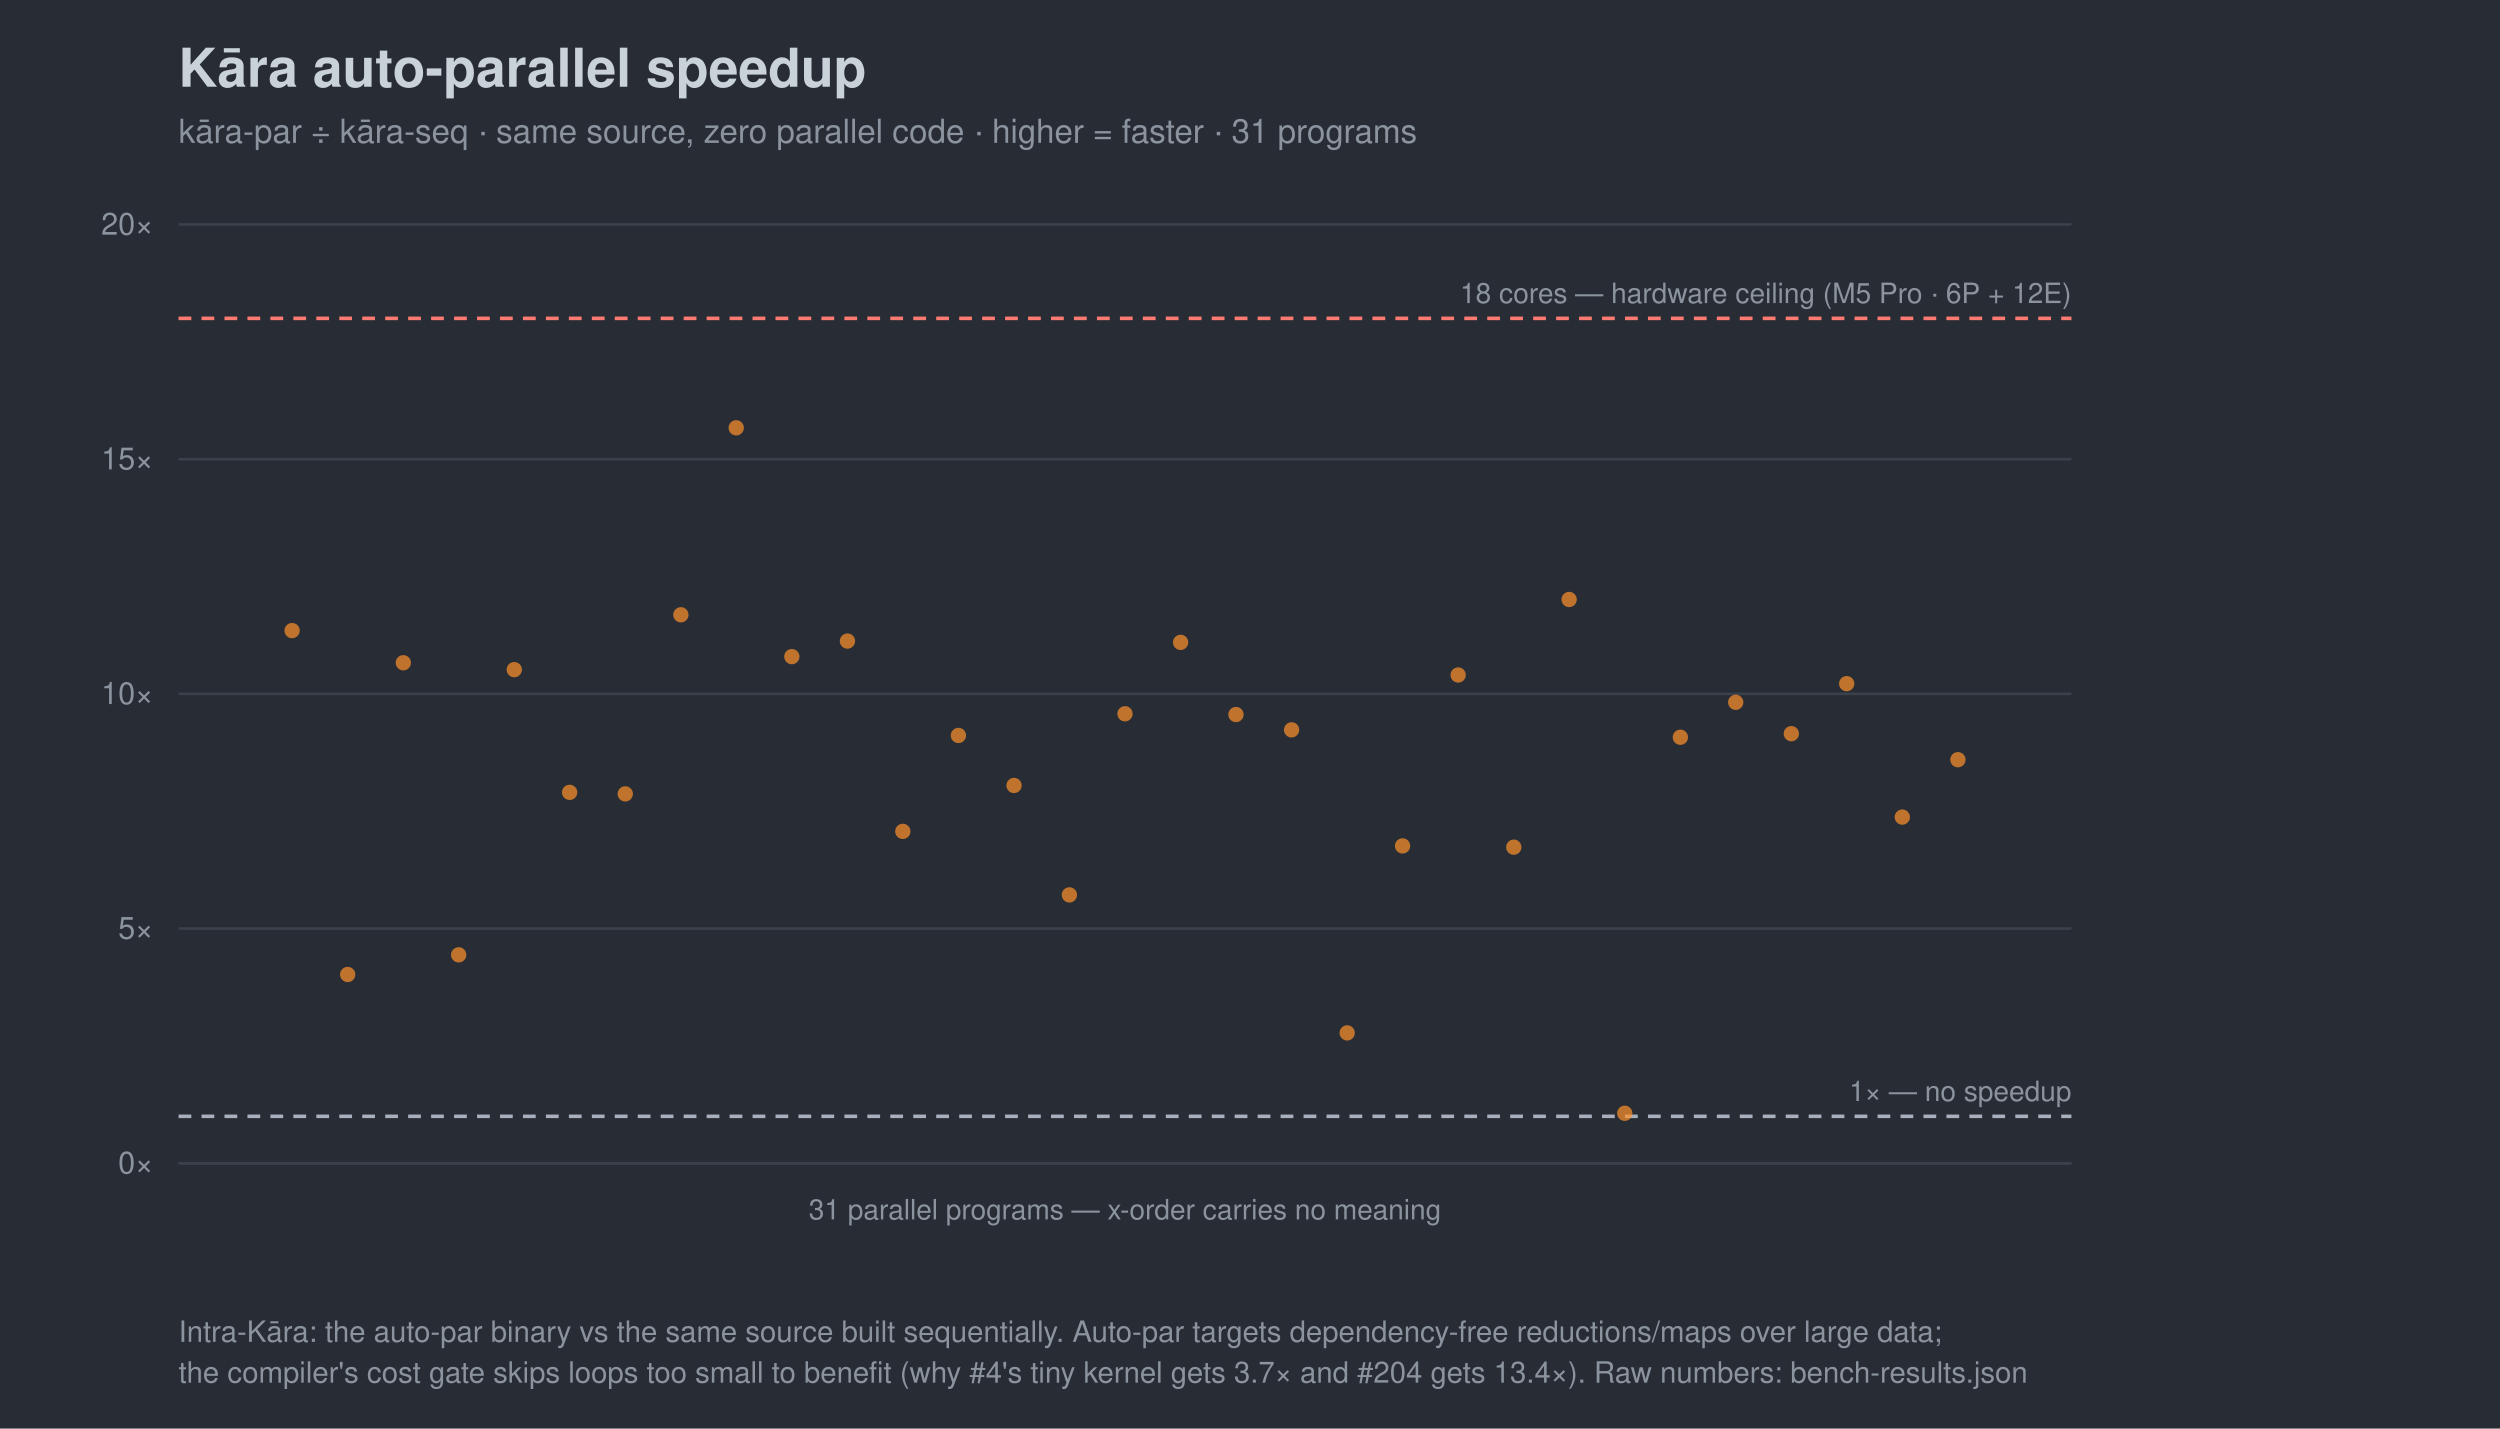
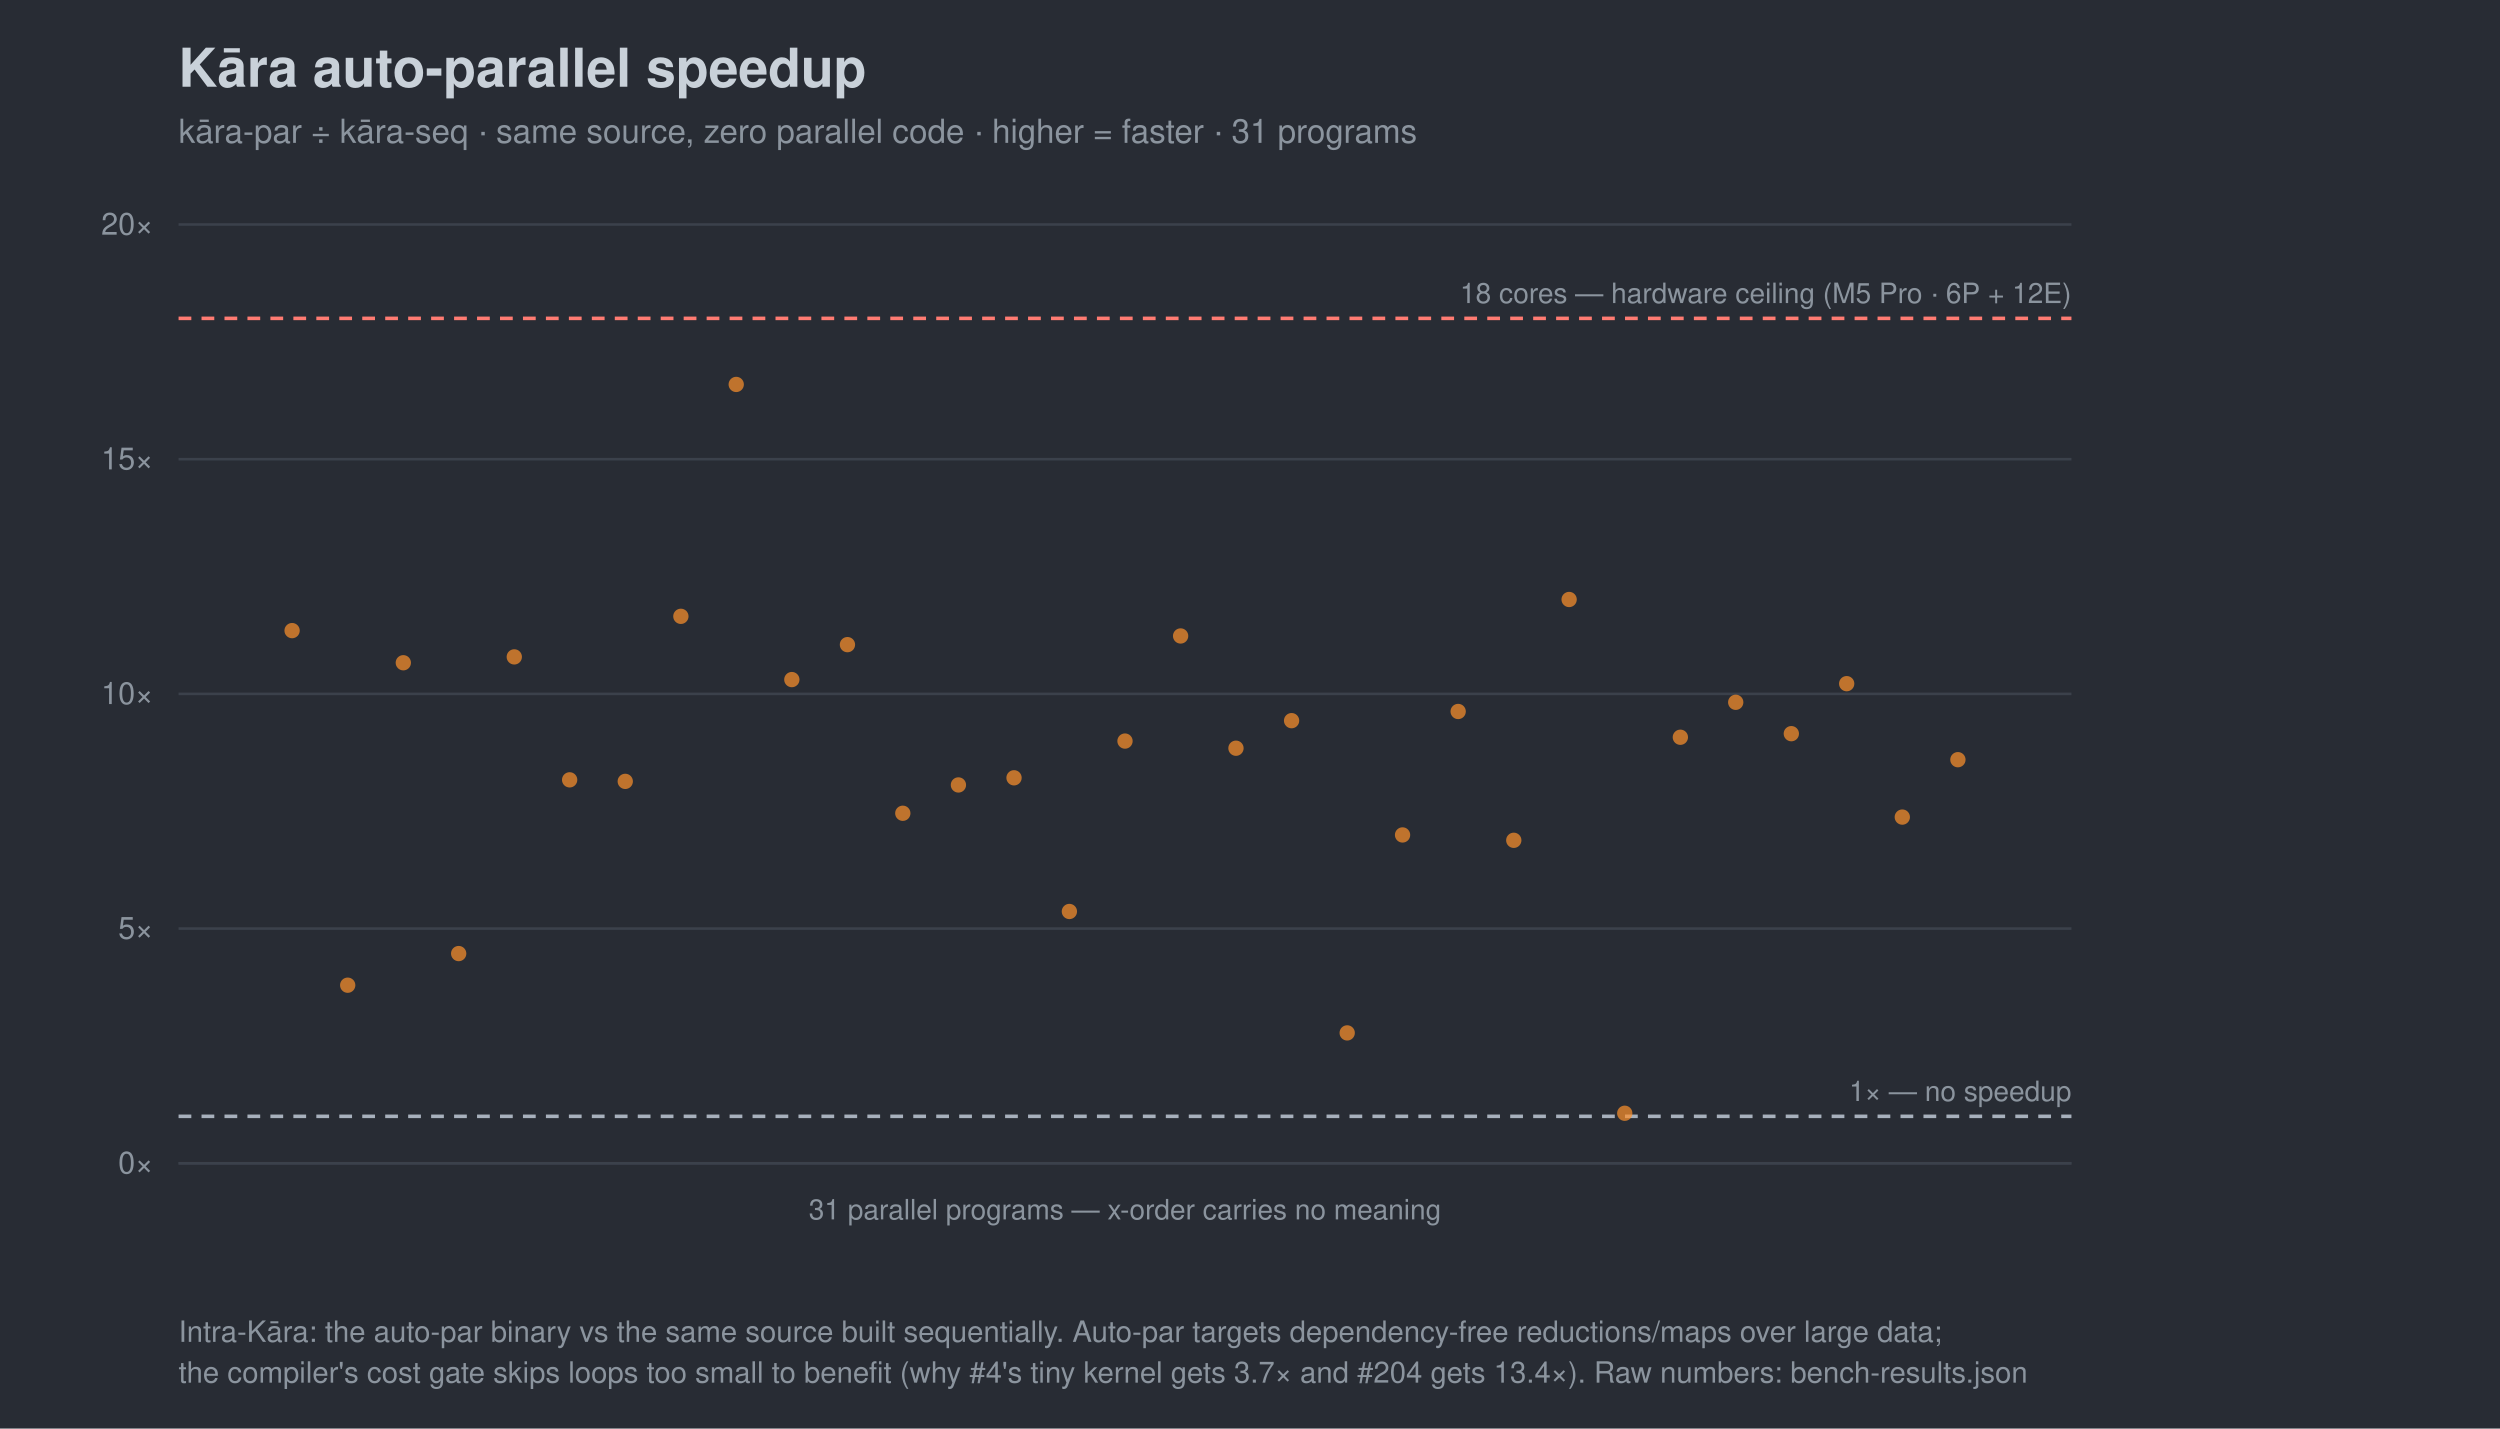
<svg xmlns="http://www.w3.org/2000/svg" width="980" height="560" viewBox="0 0 980 560" font-family="-apple-system,Segoe UI,Helvetica,Arial,sans-serif">
  <rect width="980" height="560" fill="#282c34" />
  <text x="70" y="34" font-size="21" font-weight="700" fill="#c9d1d9">Kāra auto-parallel speedup</text>
  <text x="70" y="56" font-size="13" fill="#8b949e">kāra-par ÷ kāra-seq · same source, zero parallel code · higher = faster · 31 programs</text>
  <line x1="70" y1="456.0" x2="812" y2="456.0" stroke="#3b414b" />
  <text x="60" y="460.0" font-size="12" text-anchor="end" fill="#8b949e">0×</text>
  <line x1="70" y1="364.0" x2="812" y2="364.0" stroke="#3b414b" />
  <text x="60" y="368.0" font-size="12" text-anchor="end" fill="#8b949e">5×</text>
  <line x1="70" y1="272.0" x2="812" y2="272.0" stroke="#3b414b" />
  <text x="60" y="276.0" font-size="12" text-anchor="end" fill="#8b949e">10×</text>
  <line x1="70" y1="180.0" x2="812" y2="180.0" stroke="#3b414b" />
  <text x="60" y="184.0" font-size="12" text-anchor="end" fill="#8b949e">15×</text>
  <line x1="70" y1="88.0" x2="812" y2="88.0" stroke="#3b414b" />
  <text x="60" y="92.0" font-size="12" text-anchor="end" fill="#8b949e">20×</text>
  <line x1="70" y1="437.6" x2="812" y2="437.6" stroke="#a7b0bc" stroke-width="1.4" stroke-dasharray="5 4" />
  <text x="812" y="431.6" font-size="11" text-anchor="end" fill="#8b949e">1× — no speedup</text>
  <line x1="70" y1="124.8" x2="812" y2="124.8" stroke="#ff7b72" stroke-width="1.4" stroke-dasharray="5 4" />
  <text x="812" y="118.8" font-size="11" text-anchor="end" fill="#8b949e">18 cores — hardware ceiling (M5 Pro · 6P + 12E)</text>
  <line x1="70" y1="456" x2="812" y2="456" stroke="#3b414b" />
  <text x="441.0" y="478" font-size="11" text-anchor="middle" fill="#8b949e">31 parallel programs — x-order carries no meaning</text>
  <circle cx="114.5" cy="247.2" r="3.0" fill="#ff922b" opacity="0.7" />
-   <circle cx="136.3" cy="382.0" r="3.0" fill="#ff922b" opacity="0.7" />
+   <circle cx="136.3" cy="386.2" r="3.0" fill="#ff922b" opacity="0.7" />
  <circle cx="158.1" cy="259.8" r="3.0" fill="#ff922b" opacity="0.7" />
-   <circle cx="179.8" cy="374.3" r="3.0" fill="#ff922b" opacity="0.7" />
-   <circle cx="201.6" cy="262.5" r="3.0" fill="#ff922b" opacity="0.7" />
-   <circle cx="223.3" cy="310.6" r="3.0" fill="#ff922b" opacity="0.7" />
-   <circle cx="245.1" cy="311.2" r="3.0" fill="#ff922b" opacity="0.7" />
-   <circle cx="266.9" cy="241.0" r="3.0" fill="#ff922b" opacity="0.7" />
-   <circle cx="288.6" cy="167.7" r="3.0" fill="#ff922b" opacity="0.7" />
-   <circle cx="310.4" cy="257.4" r="3.0" fill="#ff922b" opacity="0.7" />
-   <circle cx="332.2" cy="251.3" r="3.0" fill="#ff922b" opacity="0.7" />
-   <circle cx="353.9" cy="325.9" r="3.0" fill="#ff922b" opacity="0.7" />
-   <circle cx="375.7" cy="288.3" r="3.0" fill="#ff922b" opacity="0.7" />
-   <circle cx="397.5" cy="307.9" r="3.0" fill="#ff922b" opacity="0.7" />
-   <circle cx="419.2" cy="350.8" r="3.0" fill="#ff922b" opacity="0.7" />
-   <circle cx="441.0" cy="279.8" r="3.0" fill="#ff922b" opacity="0.7" />
-   <circle cx="462.8" cy="251.8" r="3.0" fill="#ff922b" opacity="0.7" />
-   <circle cx="484.5" cy="280.1" r="3.0" fill="#ff922b" opacity="0.7" />
-   <circle cx="506.3" cy="286.1" r="3.0" fill="#ff922b" opacity="0.7" />
+   <circle cx="179.8" cy="373.8" r="3.0" fill="#ff922b" opacity="0.7" />
+   <circle cx="201.6" cy="257.5" r="3.0" fill="#ff922b" opacity="0.7" />
+   <circle cx="223.3" cy="305.7" r="3.0" fill="#ff922b" opacity="0.7" />
+   <circle cx="245.1" cy="306.3" r="3.0" fill="#ff922b" opacity="0.7" />
+   <circle cx="266.9" cy="241.6" r="3.0" fill="#ff922b" opacity="0.7" />
+   <circle cx="288.6" cy="150.7" r="3.0" fill="#ff922b" opacity="0.7" />
+   <circle cx="310.4" cy="266.4" r="3.0" fill="#ff922b" opacity="0.7" />
+   <circle cx="332.2" cy="252.7" r="3.0" fill="#ff922b" opacity="0.7" />
+   <circle cx="353.9" cy="318.8" r="3.0" fill="#ff922b" opacity="0.7" />
+   <circle cx="375.7" cy="307.7" r="3.0" fill="#ff922b" opacity="0.7" />
+   <circle cx="397.5" cy="304.9" r="3.0" fill="#ff922b" opacity="0.7" />
+   <circle cx="419.2" cy="357.3" r="3.0" fill="#ff922b" opacity="0.7" />
+   <circle cx="441.0" cy="290.5" r="3.0" fill="#ff922b" opacity="0.7" />
+   <circle cx="462.8" cy="249.3" r="3.0" fill="#ff922b" opacity="0.7" />
+   <circle cx="484.5" cy="293.3" r="3.0" fill="#ff922b" opacity="0.7" />
+   <circle cx="506.3" cy="282.5" r="3.0" fill="#ff922b" opacity="0.7" />
  <circle cx="528.1" cy="404.9" r="3.0" fill="#ff922b" opacity="0.7" />
-   <circle cx="549.8" cy="331.6" r="3.0" fill="#ff922b" opacity="0.7" />
-   <circle cx="571.6" cy="264.6" r="3.0" fill="#ff922b" opacity="0.7" />
-   <circle cx="593.4" cy="332.1" r="3.0" fill="#ff922b" opacity="0.7" />
+   <circle cx="549.8" cy="327.3" r="3.0" fill="#ff922b" opacity="0.7" />
+   <circle cx="571.6" cy="278.9" r="3.0" fill="#ff922b" opacity="0.7" />
+   <circle cx="593.4" cy="329.4" r="3.0" fill="#ff922b" opacity="0.7" />
  <circle cx="615.1" cy="235.0" r="3.0" fill="#ff922b" opacity="0.7" />
  <circle cx="636.9" cy="436.4" r="3.0" fill="#ff922b" opacity="0.7" />
  <circle cx="658.7" cy="289.0" r="3.0" fill="#ff922b" opacity="0.7" />
  <circle cx="680.4" cy="275.3" r="3.0" fill="#ff922b" opacity="0.7" />
  <circle cx="702.2" cy="287.6" r="3.0" fill="#ff922b" opacity="0.7" />
  <circle cx="723.9" cy="268.0" r="3.0" fill="#ff922b" opacity="0.7" />
  <circle cx="745.7" cy="320.3" r="3.0" fill="#ff922b" opacity="0.7" />
  <circle cx="767.5" cy="297.8" r="3.0" fill="#ff922b" opacity="0.7" />
  <text x="70" y="526" font-size="11.5" fill="#8b949e">Intra-Kāra: the auto-par binary vs the same source built sequentially. Auto-par targets dependency-free reductions/maps over large data;</text>
  <text x="70" y="542" font-size="11.5" fill="#8b949e">the compiler's cost gate skips loops too small to benefit (why #4's tiny kernel gets 3.7× and #204 gets 13.4×). Raw numbers: bench-results.json</text>
</svg>
